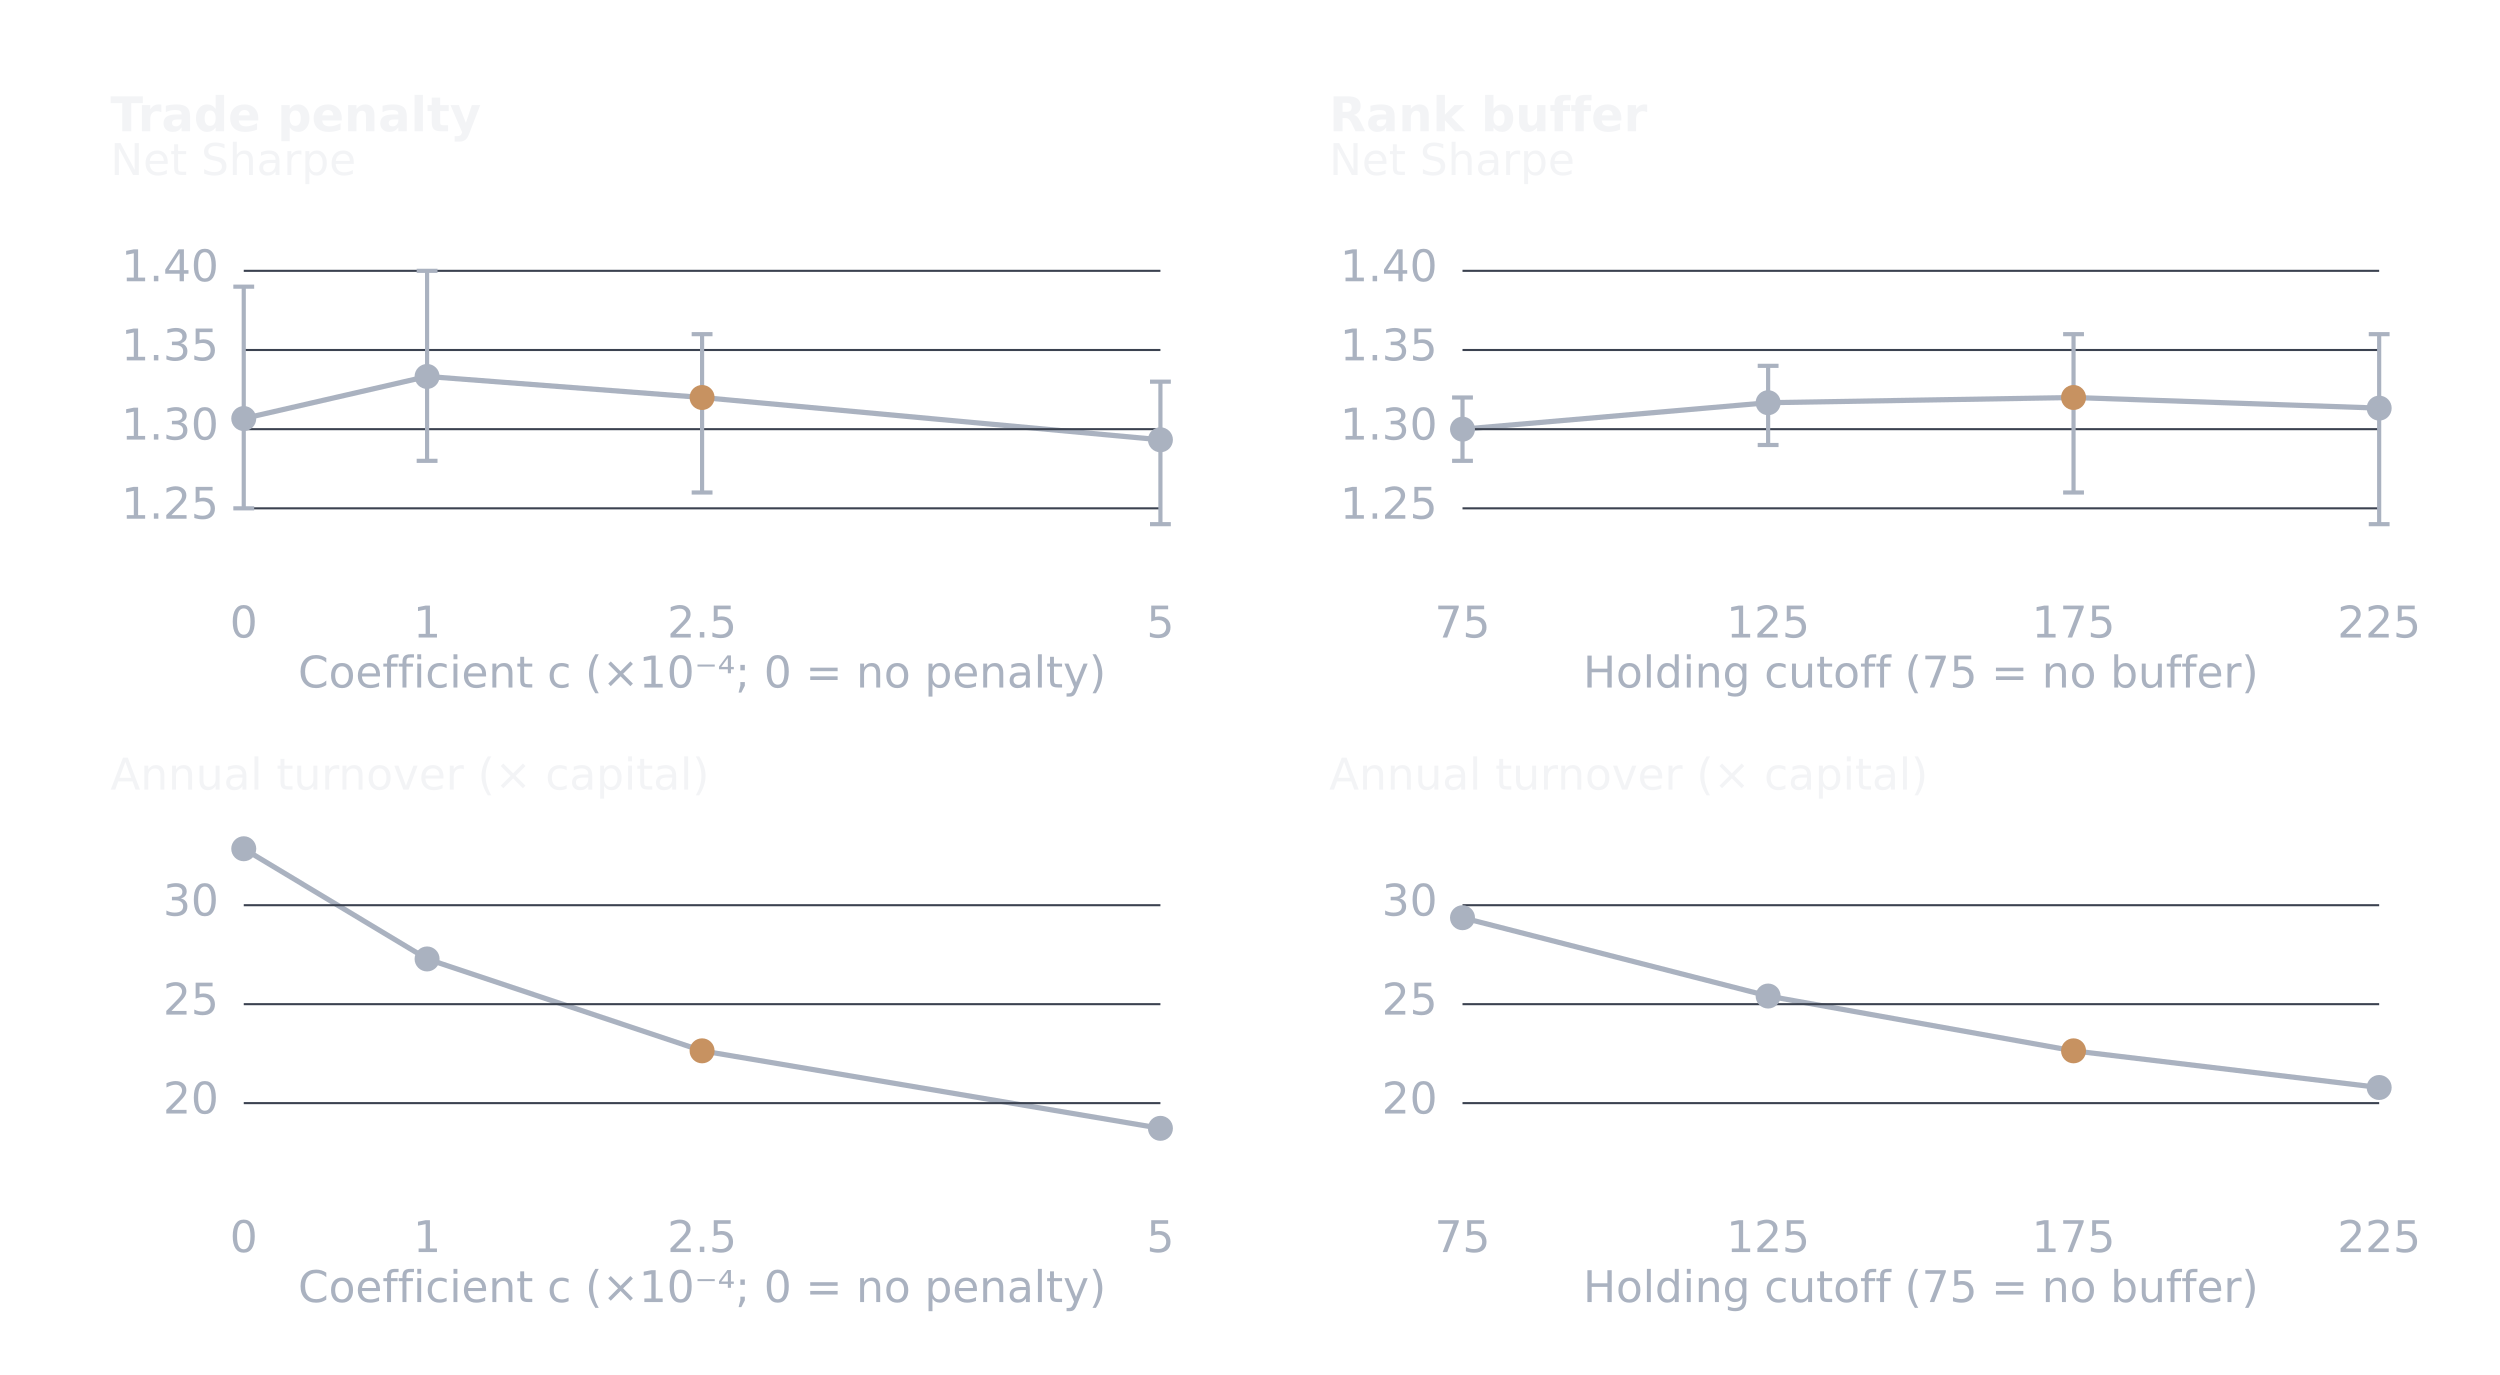
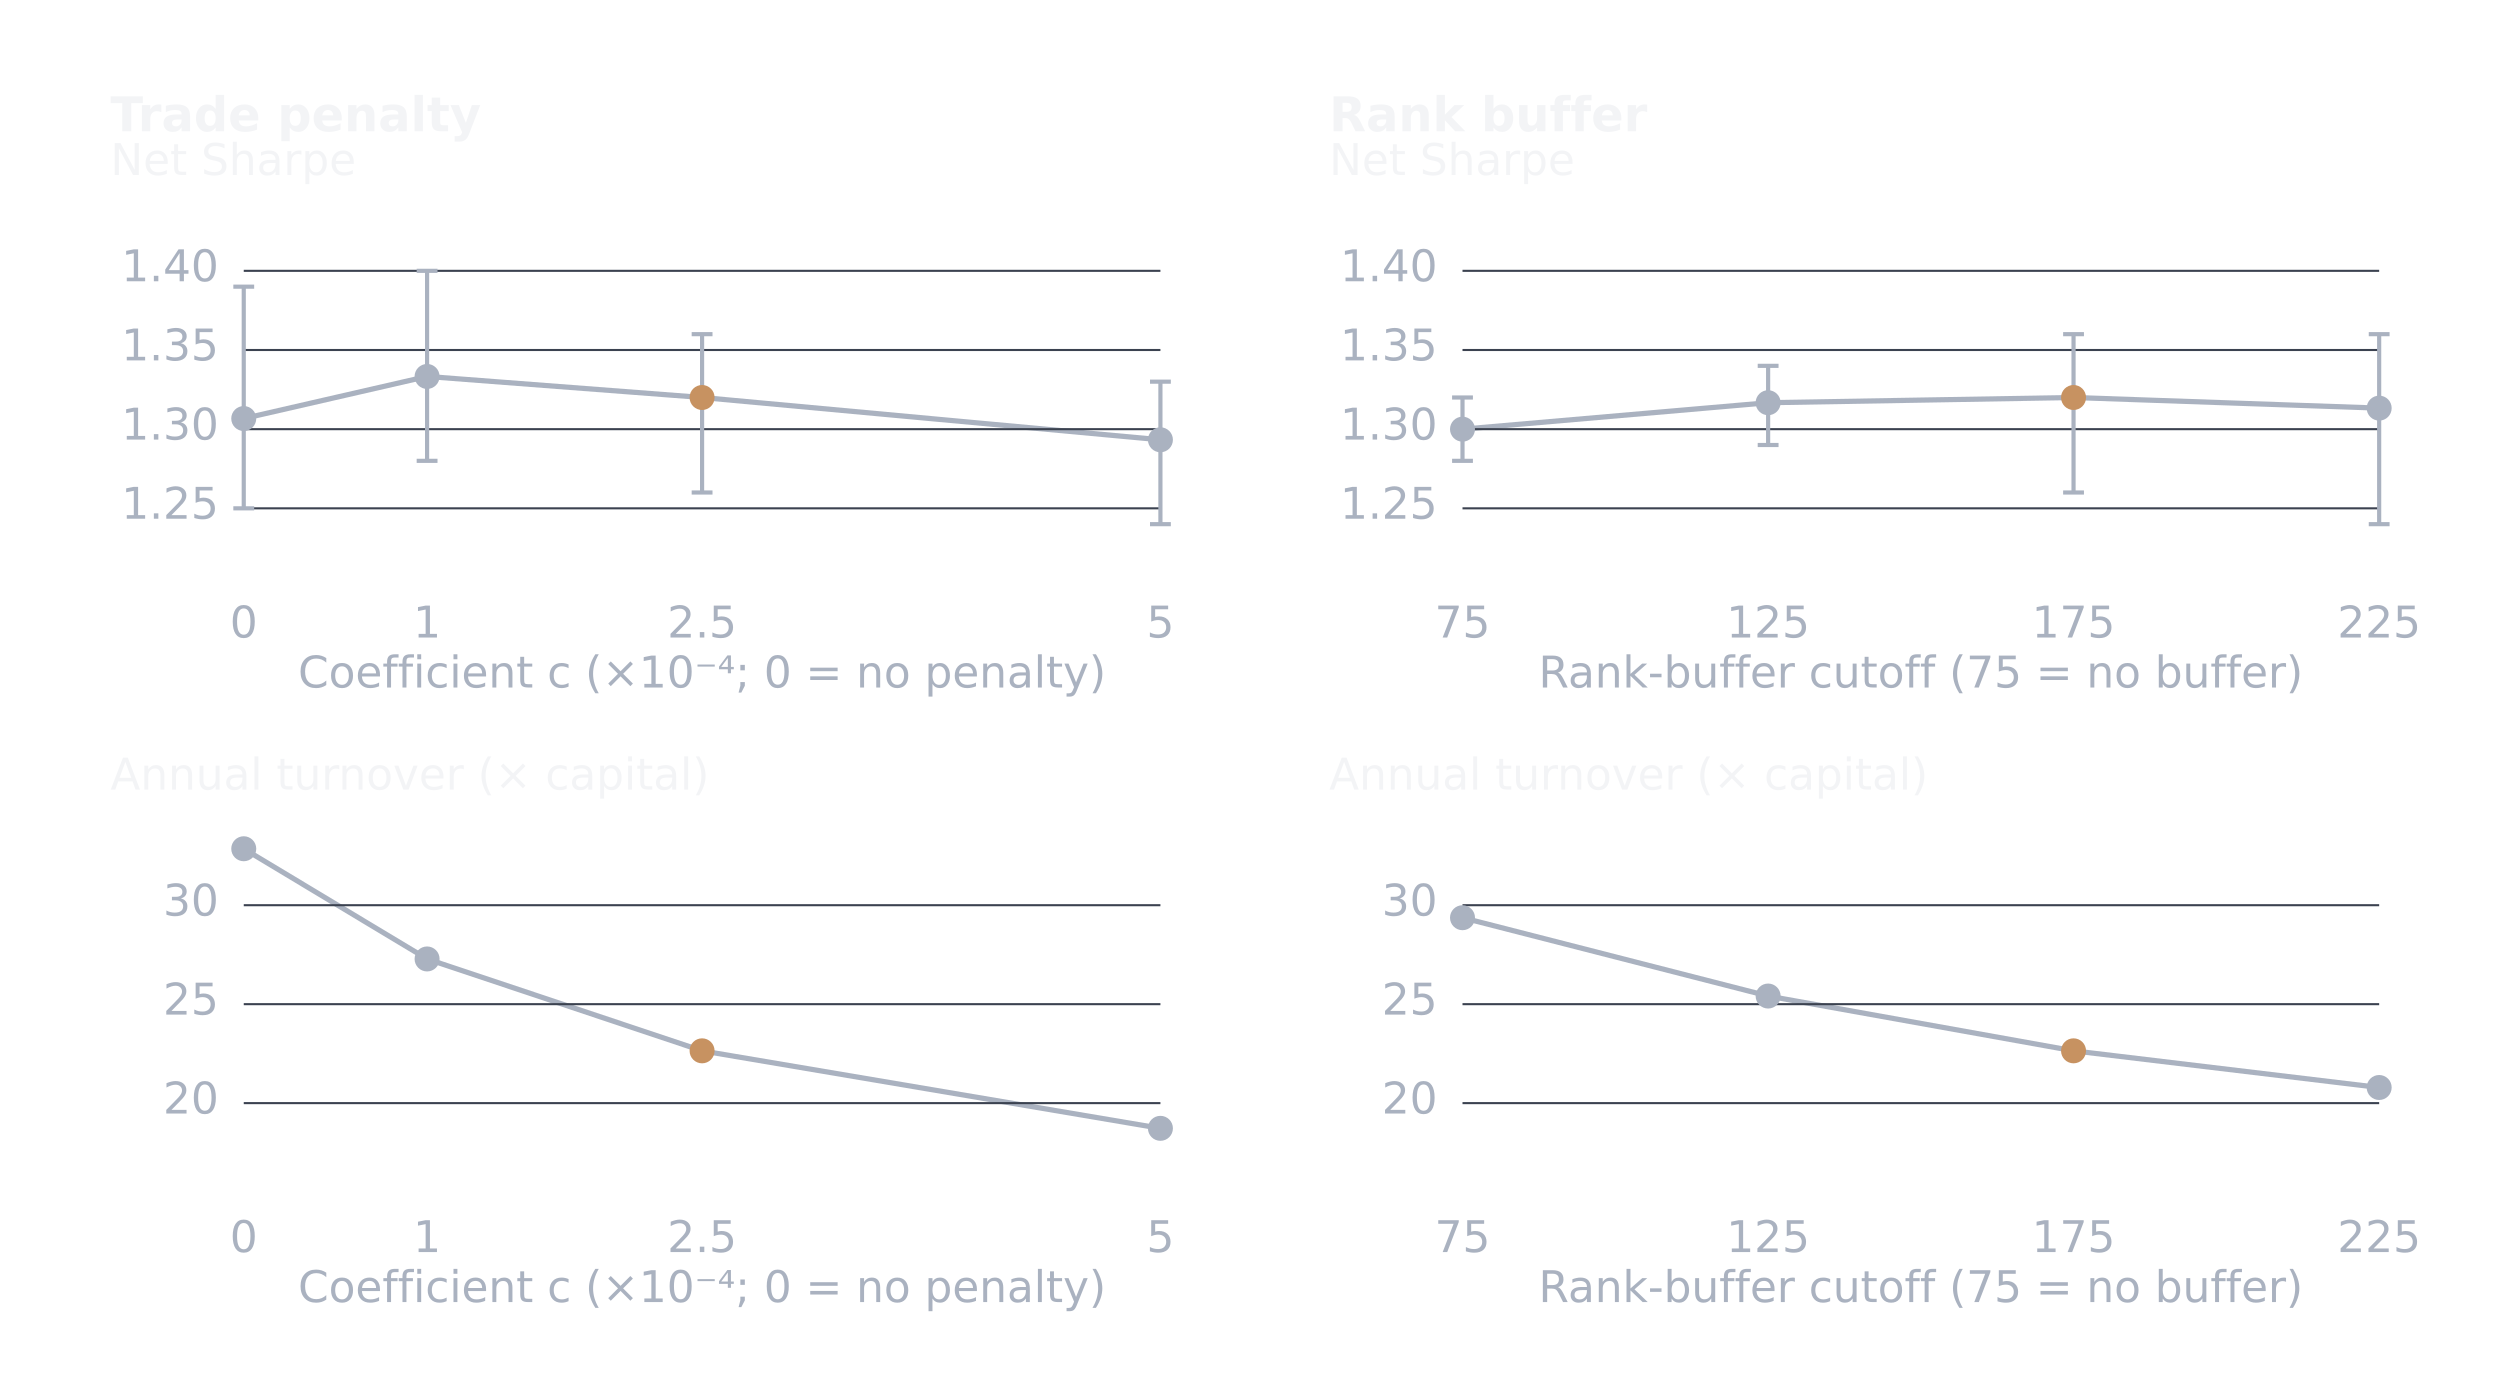
<svg xmlns="http://www.w3.org/2000/svg" width="1200" height="660" viewBox="0 0 1200 660" role="img" aria-labelledby="title desc">
  <g font-family="DejaVu Sans, sans-serif">
    <text x="53.0" y="63.0" fill="#F3F4F6" font-size="23" font-weight="600" text-anchor="start">Trade penalty</text>
    <path d="M117.0,200.9 L205.0,180.7 L337.0,190.8 L557.0,211.1" fill="none" stroke="#AAB2C0" stroke-width="2.5" stroke-linecap="round" stroke-linejoin="round" />
    <text x="53.0" y="84.0" fill="#F3F4F6" font-size="21" font-weight="400" text-anchor="start">Net Sharpe</text>
    <line x1="117.0" y1="244.0" x2="557.0" y2="244.0" stroke="#3B4250" stroke-width="1" />
    <text x="105.0" y="249.0" fill="#AAB2C0" font-size="21" font-weight="400" text-anchor="end">1.25</text>
    <line x1="117.0" y1="206.0" x2="557.0" y2="206.0" stroke="#3B4250" stroke-width="1" />
    <text x="105.0" y="211.0" fill="#AAB2C0" font-size="21" font-weight="400" text-anchor="end">1.30</text>
    <line x1="117.0" y1="168.0" x2="557.0" y2="168.0" stroke="#3B4250" stroke-width="1" />
    <text x="105.0" y="173.0" fill="#AAB2C0" font-size="21" font-weight="400" text-anchor="end">1.35</text>
    <line x1="117.0" y1="130.0" x2="557.0" y2="130.0" stroke="#3B4250" stroke-width="1" />
    <text x="105.0" y="135.0" fill="#AAB2C0" font-size="21" font-weight="400" text-anchor="end">1.40</text>
    <line x1="117.0" y1="244.0" x2="117.0" y2="137.6" stroke="#AAB2C0" stroke-width="2" />
    <line x1="112.0" y1="244.0" x2="122.0" y2="244.0" stroke="#AAB2C0" stroke-width="2" />
    <line x1="112.0" y1="137.6" x2="122.0" y2="137.6" stroke="#AAB2C0" stroke-width="2" />
    <circle cx="117.0" cy="200.9" r="6" fill="#AAB2C0" />
    <text x="117.0" y="306.0" fill="#AAB2C0" font-size="21" font-weight="400" text-anchor="middle">0</text>
    <line x1="205.0" y1="221.2" x2="205.0" y2="130.0" stroke="#AAB2C0" stroke-width="2" />
    <line x1="200.0" y1="221.2" x2="210.0" y2="221.2" stroke="#AAB2C0" stroke-width="2" />
    <line x1="200.0" y1="130.0" x2="210.0" y2="130.0" stroke="#AAB2C0" stroke-width="2" />
    <circle cx="205.0" cy="180.7" r="6" fill="#AAB2C0" />
    <text x="205.0" y="306.0" fill="#AAB2C0" font-size="21" font-weight="400" text-anchor="middle">1</text>
    <line x1="337.0" y1="236.4" x2="337.0" y2="160.4" stroke="#AAB2C0" stroke-width="2" />
    <line x1="332.0" y1="236.4" x2="342.0" y2="236.4" stroke="#AAB2C0" stroke-width="2" />
    <line x1="332.0" y1="160.4" x2="342.0" y2="160.4" stroke="#AAB2C0" stroke-width="2" />
    <circle cx="337.0" cy="190.8" r="6" fill="#C79261" />
    <text x="337.0" y="306.0" fill="#AAB2C0" font-size="21" font-weight="400" text-anchor="middle">2.5</text>
    <line x1="557.0" y1="251.6" x2="557.0" y2="183.2" stroke="#AAB2C0" stroke-width="2" />
    <line x1="552.0" y1="251.6" x2="562.0" y2="251.6" stroke="#AAB2C0" stroke-width="2" />
    <line x1="552.0" y1="183.2" x2="562.0" y2="183.2" stroke="#AAB2C0" stroke-width="2" />
    <circle cx="557.0" cy="211.1" r="6" fill="#AAB2C0" />
    <text x="557.0" y="306.0" fill="#AAB2C0" font-size="21" font-weight="400" text-anchor="middle">5</text>
    <text x="337.0" y="330.0" fill="#AAB2C0" font-size="21" font-weight="400" text-anchor="middle">Coefficient c (×10⁻⁴; 0 = no penalty)</text>
    <text x="638.0" y="63.0" fill="#F3F4F6" font-size="23" font-weight="600" text-anchor="start">Rank buffer</text>
    <path d="M702.0,206.0 L848.7,193.3 L995.3,190.8 L1142.0,195.9" fill="none" stroke="#AAB2C0" stroke-width="2.5" stroke-linecap="round" stroke-linejoin="round" />
    <text x="638.0" y="84.0" fill="#F3F4F6" font-size="21" font-weight="400" text-anchor="start">Net Sharpe</text>
    <line x1="702.0" y1="244.0" x2="1142.0" y2="244.0" stroke="#3B4250" stroke-width="1" />
    <text x="690.0" y="249.0" fill="#AAB2C0" font-size="21" font-weight="400" text-anchor="end">1.25</text>
    <line x1="702.0" y1="206.0" x2="1142.0" y2="206.0" stroke="#3B4250" stroke-width="1" />
    <text x="690.0" y="211.0" fill="#AAB2C0" font-size="21" font-weight="400" text-anchor="end">1.30</text>
    <line x1="702.0" y1="168.0" x2="1142.0" y2="168.0" stroke="#3B4250" stroke-width="1" />
    <text x="690.0" y="173.0" fill="#AAB2C0" font-size="21" font-weight="400" text-anchor="end">1.35</text>
    <line x1="702.0" y1="130.0" x2="1142.0" y2="130.0" stroke="#3B4250" stroke-width="1" />
    <text x="690.0" y="135.0" fill="#AAB2C0" font-size="21" font-weight="400" text-anchor="end">1.40</text>
    <line x1="702.0" y1="221.2" x2="702.0" y2="190.8" stroke="#AAB2C0" stroke-width="2" />
    <line x1="697.0" y1="221.2" x2="707.0" y2="221.2" stroke="#AAB2C0" stroke-width="2" />
    <line x1="697.0" y1="190.8" x2="707.0" y2="190.8" stroke="#AAB2C0" stroke-width="2" />
    <circle cx="702.0" cy="206.0" r="6" fill="#AAB2C0" />
    <text x="702.0" y="306.0" fill="#AAB2C0" font-size="21" font-weight="400" text-anchor="middle">75</text>
    <line x1="848.7" y1="213.6" x2="848.7" y2="175.6" stroke="#AAB2C0" stroke-width="2" />
    <line x1="843.7" y1="213.6" x2="853.7" y2="213.6" stroke="#AAB2C0" stroke-width="2" />
    <line x1="843.7" y1="175.6" x2="853.7" y2="175.6" stroke="#AAB2C0" stroke-width="2" />
    <circle cx="848.7" cy="193.3" r="6" fill="#AAB2C0" />
    <text x="848.7" y="306.0" fill="#AAB2C0" font-size="21" font-weight="400" text-anchor="middle">125</text>
    <line x1="995.3" y1="236.4" x2="995.3" y2="160.4" stroke="#AAB2C0" stroke-width="2" />
    <line x1="990.3" y1="236.4" x2="1000.3" y2="236.4" stroke="#AAB2C0" stroke-width="2" />
    <line x1="990.3" y1="160.4" x2="1000.3" y2="160.4" stroke="#AAB2C0" stroke-width="2" />
    <circle cx="995.3" cy="190.8" r="6" fill="#C79261" />
    <text x="995.3" y="306.0" fill="#AAB2C0" font-size="21" font-weight="400" text-anchor="middle">175</text>
    <line x1="1142.0" y1="251.6" x2="1142.0" y2="160.4" stroke="#AAB2C0" stroke-width="2" />
    <line x1="1137.0" y1="251.6" x2="1147.0" y2="251.6" stroke="#AAB2C0" stroke-width="2" />
    <line x1="1137.0" y1="160.4" x2="1147.0" y2="160.4" stroke="#AAB2C0" stroke-width="2" />
    <circle cx="1142.0" cy="195.9" r="6" fill="#AAB2C0" />
    <text x="1142.0" y="306.0" fill="#AAB2C0" font-size="21" font-weight="400" text-anchor="middle">225</text>
-     <text x="922.0" y="330.0" fill="#AAB2C0" font-size="21" font-weight="400" text-anchor="middle">Holding cutoff (75 = no buffer)</text>
+     <text x="922.0" y="330.0" fill="#AAB2C0" font-size="21" font-weight="400" text-anchor="middle">Rank-buffer cutoff (75 = no buffer)</text>
    <text x="53.0" y="379.0" fill="#F3F4F6" font-size="21" font-weight="400" text-anchor="start">Annual turnover (× capital)</text>
    <path d="M117.0,407.4 L205.0,460.3 L337.0,504.4 L557.0,541.6" fill="none" stroke="#AAB2C0" stroke-width="2.5" stroke-linecap="round" stroke-linejoin="round" />
    <line x1="117.0" y1="529.5" x2="557.0" y2="529.5" stroke="#3B4250" stroke-width="1" />
    <text x="105.0" y="534.5" fill="#AAB2C0" font-size="21" font-weight="400" text-anchor="end">20</text>
    <line x1="117.0" y1="482.0" x2="557.0" y2="482.0" stroke="#3B4250" stroke-width="1" />
    <text x="105.0" y="487.0" fill="#AAB2C0" font-size="21" font-weight="400" text-anchor="end">25</text>
    <line x1="117.0" y1="434.5" x2="557.0" y2="434.5" stroke="#3B4250" stroke-width="1" />
    <text x="105.0" y="439.5" fill="#AAB2C0" font-size="21" font-weight="400" text-anchor="end">30</text>
    <circle cx="117.0" cy="407.4" r="6" fill="#AAB2C0" />
    <text x="117.0" y="601.0" fill="#AAB2C0" font-size="21" font-weight="400" text-anchor="middle">0</text>
    <circle cx="205.0" cy="460.3" r="6" fill="#AAB2C0" />
    <text x="205.0" y="601.0" fill="#AAB2C0" font-size="21" font-weight="400" text-anchor="middle">1</text>
    <circle cx="337.0" cy="504.4" r="6" fill="#C79261" />
    <text x="337.0" y="601.0" fill="#AAB2C0" font-size="21" font-weight="400" text-anchor="middle">2.5</text>
    <circle cx="557.0" cy="541.6" r="6" fill="#AAB2C0" />
    <text x="557.0" y="601.0" fill="#AAB2C0" font-size="21" font-weight="400" text-anchor="middle">5</text>
    <text x="337.0" y="625.0" fill="#AAB2C0" font-size="21" font-weight="400" text-anchor="middle">Coefficient c (×10⁻⁴; 0 = no penalty)</text>
    <text x="638.0" y="379.0" fill="#F3F4F6" font-size="21" font-weight="400" text-anchor="start">Annual turnover (× capital)</text>
    <path d="M702.0,440.5 L848.7,478.1 L995.3,504.4 L1142.0,522.0" fill="none" stroke="#AAB2C0" stroke-width="2.5" stroke-linecap="round" stroke-linejoin="round" />
    <line x1="702.0" y1="529.5" x2="1142.0" y2="529.5" stroke="#3B4250" stroke-width="1" />
    <text x="690.0" y="534.5" fill="#AAB2C0" font-size="21" font-weight="400" text-anchor="end">20</text>
    <line x1="702.0" y1="482.0" x2="1142.0" y2="482.0" stroke="#3B4250" stroke-width="1" />
    <text x="690.0" y="487.0" fill="#AAB2C0" font-size="21" font-weight="400" text-anchor="end">25</text>
    <line x1="702.0" y1="434.5" x2="1142.0" y2="434.5" stroke="#3B4250" stroke-width="1" />
    <text x="690.0" y="439.5" fill="#AAB2C0" font-size="21" font-weight="400" text-anchor="end">30</text>
    <circle cx="702.0" cy="440.5" r="6" fill="#AAB2C0" />
    <text x="702.0" y="601.0" fill="#AAB2C0" font-size="21" font-weight="400" text-anchor="middle">75</text>
    <circle cx="848.7" cy="478.1" r="6" fill="#AAB2C0" />
    <text x="848.7" y="601.0" fill="#AAB2C0" font-size="21" font-weight="400" text-anchor="middle">125</text>
    <circle cx="995.3" cy="504.4" r="6" fill="#C79261" />
    <text x="995.3" y="601.0" fill="#AAB2C0" font-size="21" font-weight="400" text-anchor="middle">175</text>
    <circle cx="1142.0" cy="522.0" r="6" fill="#AAB2C0" />
    <text x="1142.0" y="601.0" fill="#AAB2C0" font-size="21" font-weight="400" text-anchor="middle">225</text>
-     <text x="922.0" y="625.0" fill="#AAB2C0" font-size="21" font-weight="400" text-anchor="middle">Holding cutoff (75 = no buffer)</text>
+     <text x="922.0" y="625.0" fill="#AAB2C0" font-size="21" font-weight="400" text-anchor="middle">Rank-buffer cutoff (75 = no buffer)</text>
  </g>
</svg>
